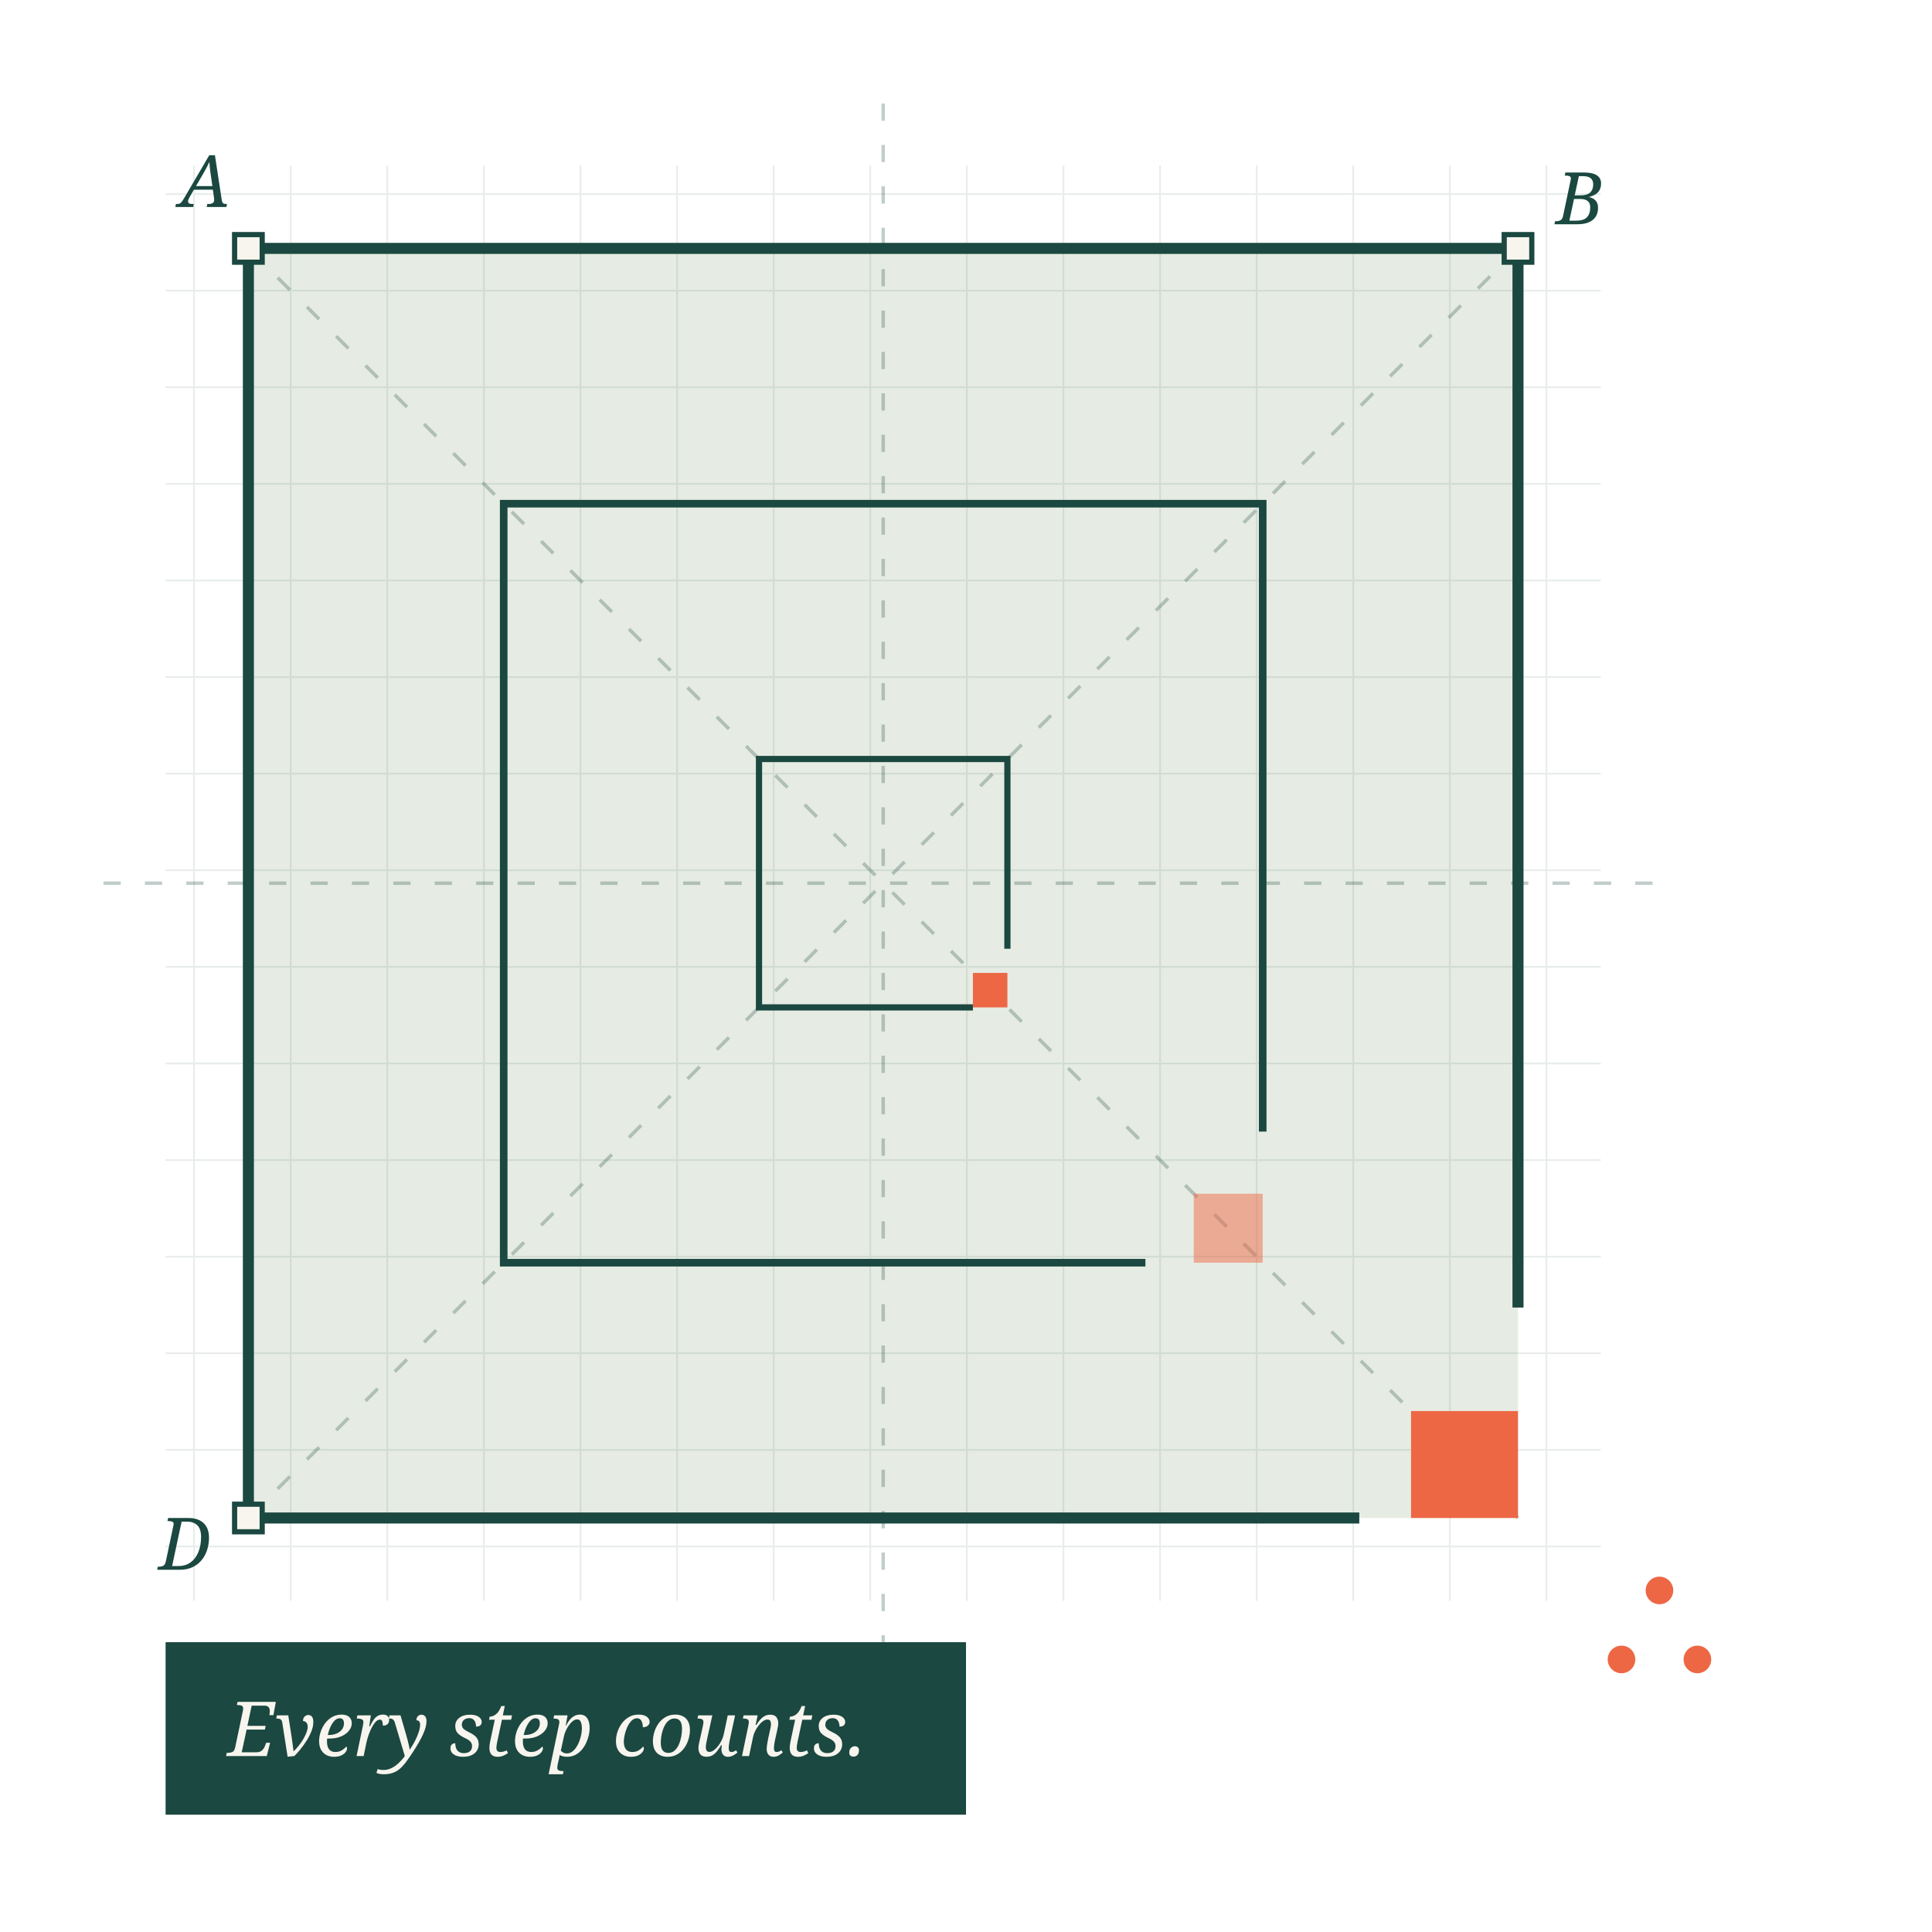
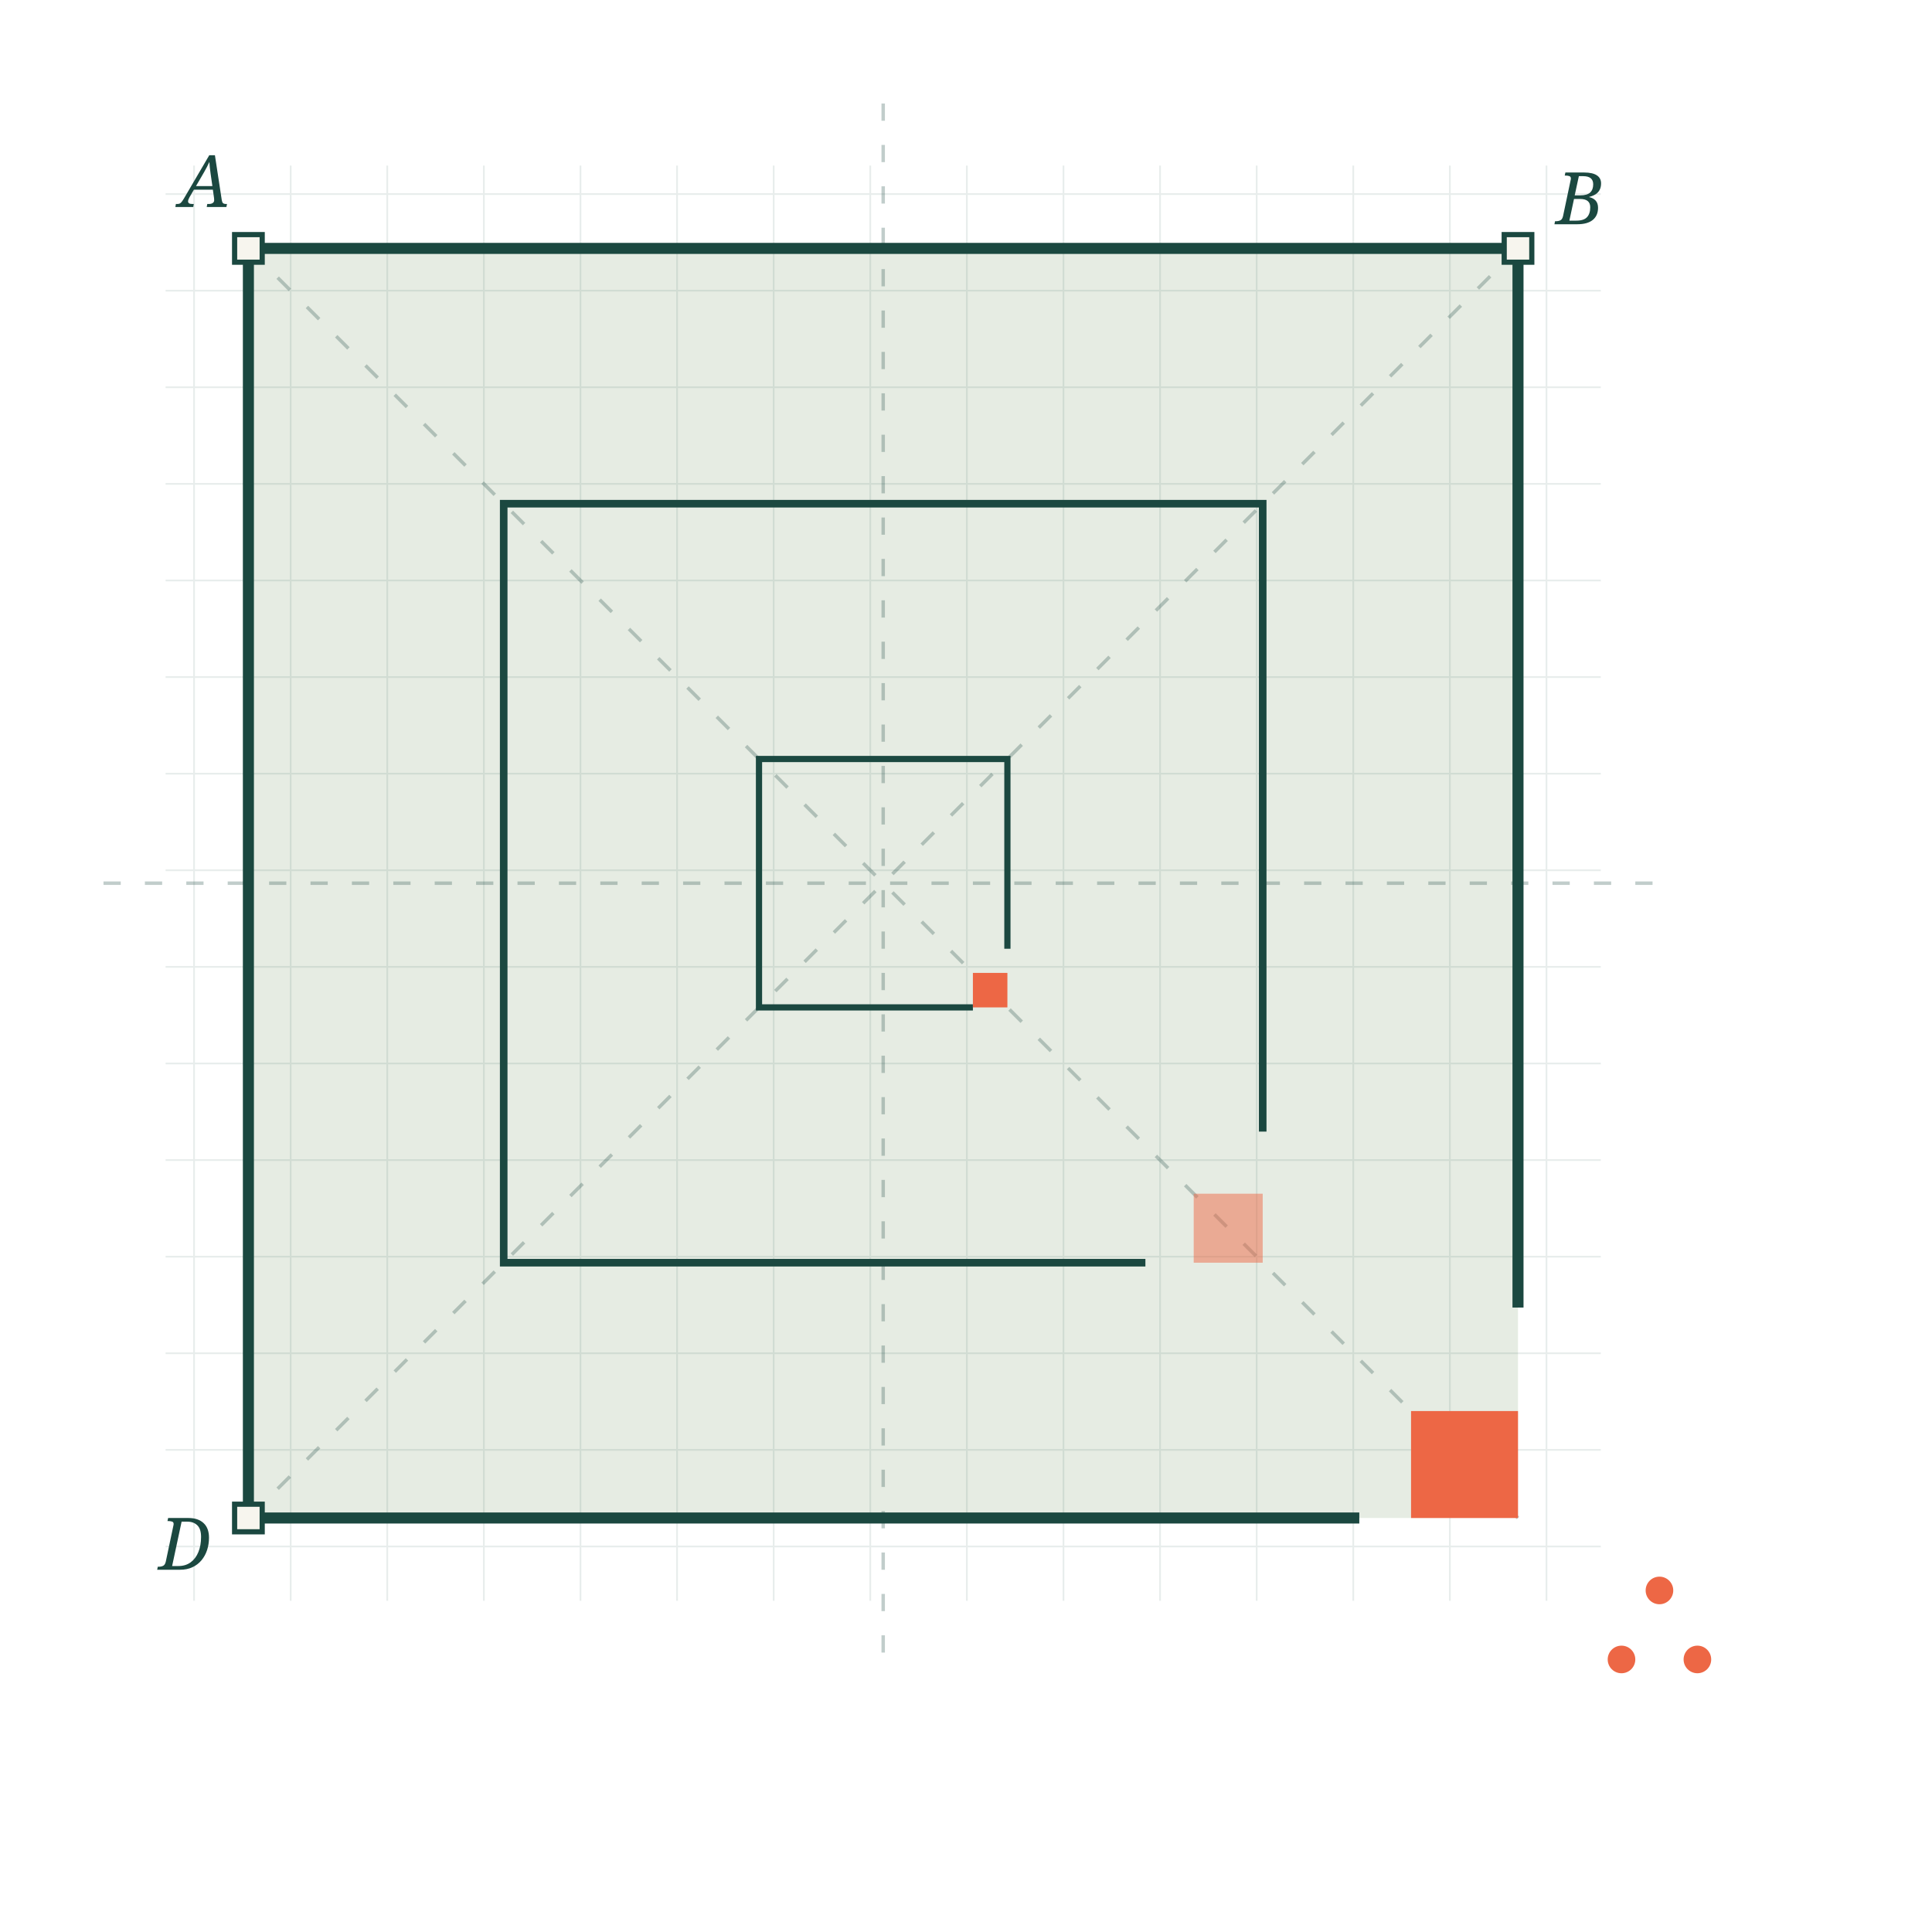
<svg xmlns="http://www.w3.org/2000/svg" viewBox="0 0 560 560" role="img" aria-labelledby="title">
  <defs>
    <pattern id="grid" width="28" height="28" patternUnits="userSpaceOnUse">
      <path d="M28 0H0V28" fill="none" stroke="#1b4840" stroke-opacity=".1" stroke-width="1" />
    </pattern>
  </defs>
  <rect x="72" y="72" width="368" height="368" fill="#e6ece3" />
  <rect x="48" y="48" width="416" height="416" fill="url(#grid)" />
  <g fill="none" stroke="#1b4840" stroke-width="1" stroke-opacity=".27" stroke-dasharray="5 7">
    <path d="M72 72 440 440M72 440 440 72M256 30V482M30 256H482" />
  </g>
  <g fill="none" stroke="#1b4840">
    <path d="M394 440H72V72H440V379" stroke-width="3.2" />
    <path d="M332 366H146V146H366V328" stroke-width="2.2" />
    <path d="M282 292H220V220H292V275" stroke-width="1.8" />
  </g>
  <path d="M409 409h31v31h-31z" fill="#ed6745" />
  <path d="M346 346h20v20h-20z" fill="#ed6745" opacity=".5" />
  <path d="M282 282h10v10h-10z" fill="#ed6745" />
  <g stroke="#1b4840" fill="#f7f5ee" stroke-width="1.5">
    <path d="M68 68h8v8h-8zM436 68h8v8h-8zM68 436h8v8h-8z" />
  </g>
  <g font-family="Georgia,serif" font-size="21" font-style="italic" fill="#1b4840">
    <text x="52" y="60">A</text>
    <text x="451" y="65">B</text>
    <text x="46" y="455">D</text>
  </g>
-   <g transform="translate(48 476)">
-     <path d="M0 0h232v50H0z" fill="#1b4840" />
-     <text x="18" y="33" font-family="Georgia,serif" font-size="22" font-style="italic" fill="#f7f5ee">Every step counts.</text>
-   </g>
  <g fill="#ed6745">
    <circle cx="481" cy="461" r="4" />
    <circle cx="470" cy="481" r="4" />
    <circle cx="492" cy="481" r="4" />
  </g>
</svg>
